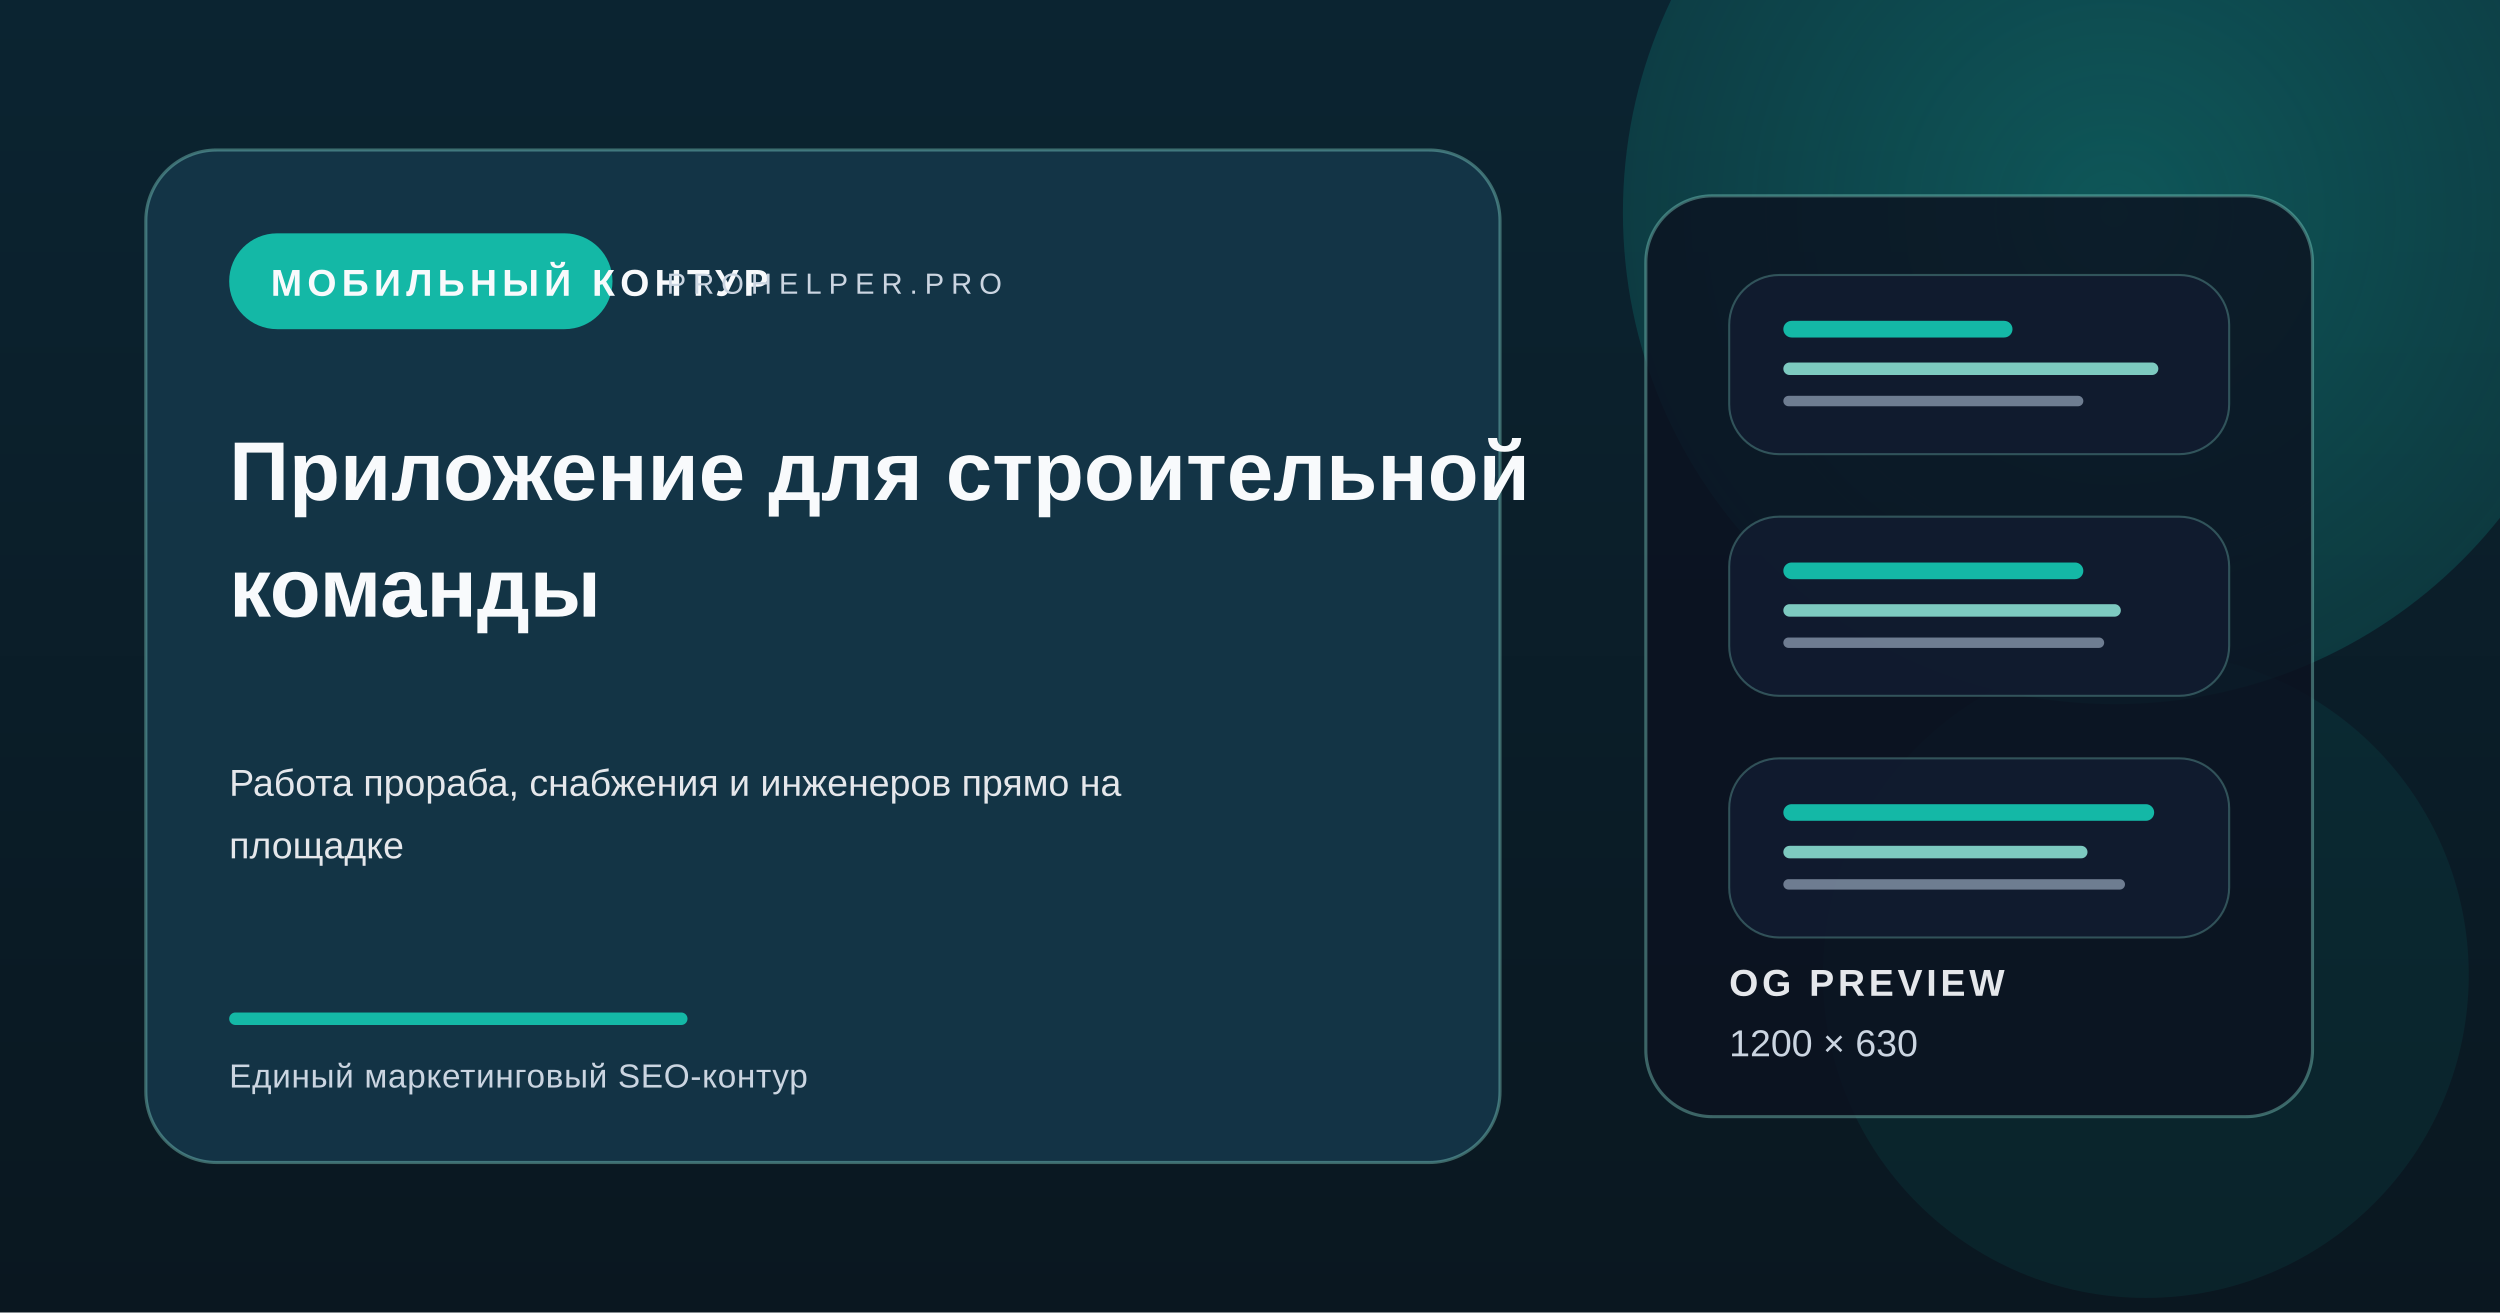
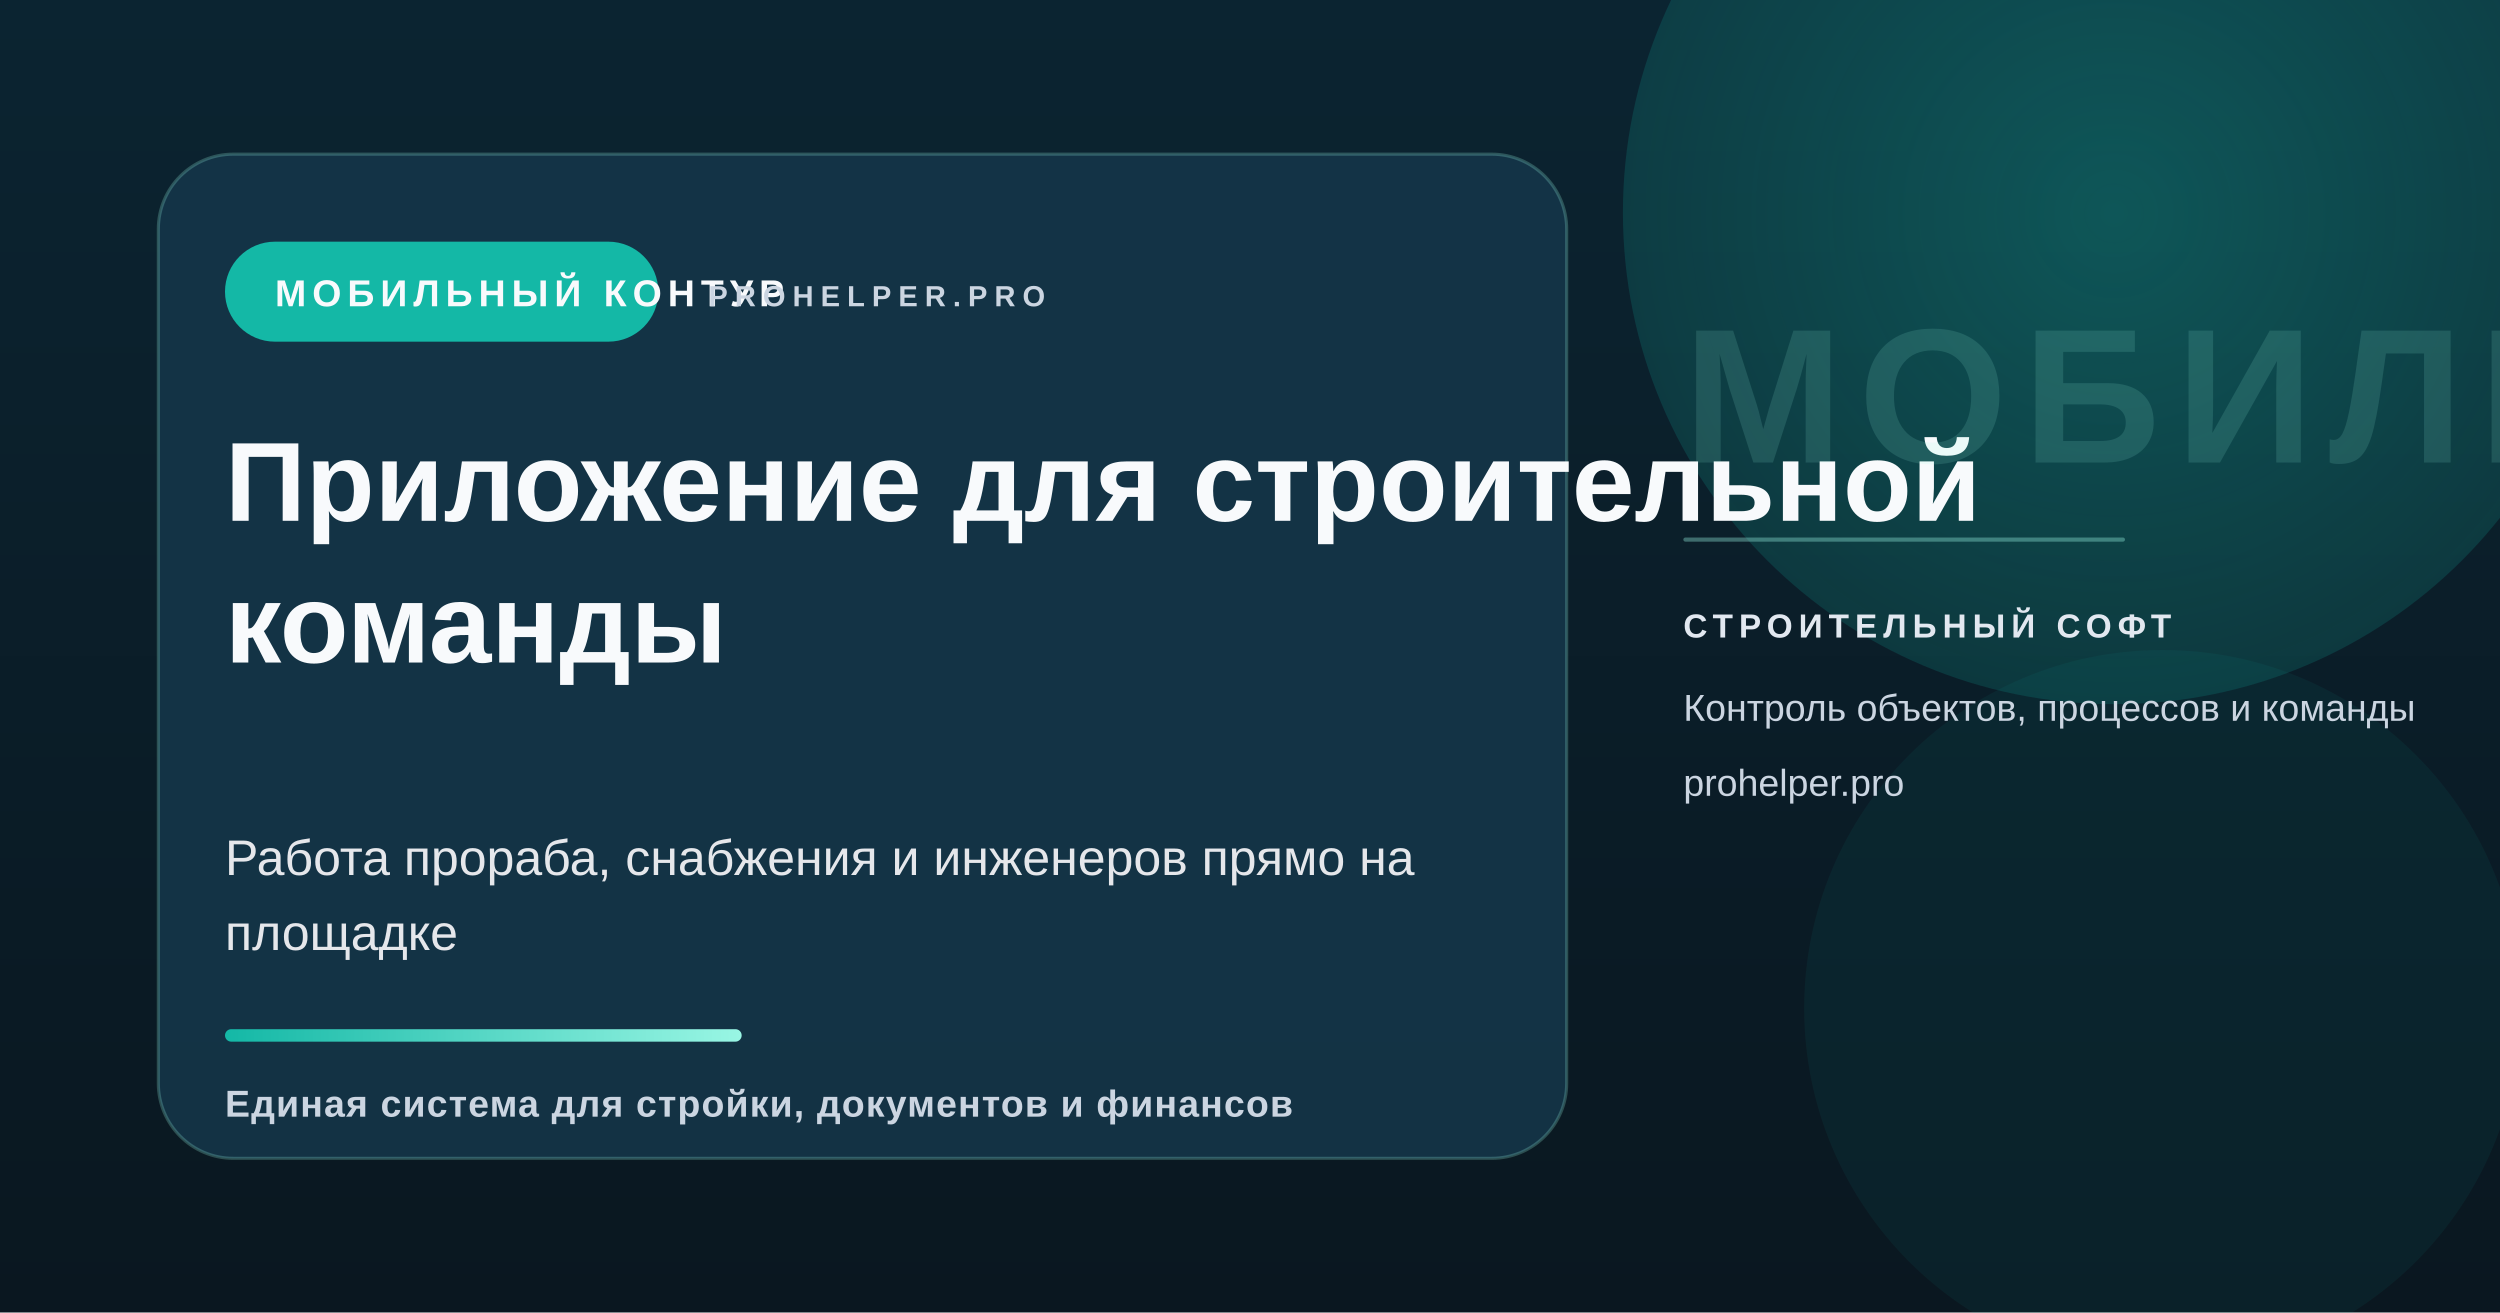
<svg xmlns="http://www.w3.org/2000/svg" width="1200" height="630" viewBox="0 0 1200 630" fill="none">
  <defs>
    <linearGradient id="bg-mobile-app" x1="600" y1="0" x2="600" y2="630" gradientUnits="userSpaceOnUse">
      <stop stop-color="#0B2431" />
      <stop offset="1" stop-color="#0A1720" />
    </linearGradient>
    <radialGradient id="glow-mobile-app" cx="0" cy="0" r="1" gradientUnits="userSpaceOnUse" gradientTransform="translate(1015 102) rotate(123.5) scale(472 472)">
      <stop stop-color="#14B8A6" stop-opacity="0.35" />
      <stop offset="1" stop-color="#14B8A6" stop-opacity="0" />
    </radialGradient>
+     <linearGradient id="line-mobile-app" x1="0" y1="0" x2="1" y2="0">
+       <stop stop-color="#14B8A6" />
+       <stop offset="1" stop-color="#99F6E4" />
+     </linearGradient>
    <style>
-       .brand { font: 600 18px 'Segoe UI', 'Arial', sans-serif; letter-spacing: 0.14em; }
-       .brand-secondary { font: 500 14px 'Segoe UI', 'Arial', sans-serif; letter-spacing: 0.24em; fill: #CBD5E1; }
-       .title { font: 700 40px 'Segoe UI', 'Arial', sans-serif; fill: #F8FAFC; }
-       .subtitle { font: 500 18px 'Segoe UI', 'Arial', sans-serif; fill: #E5E7EB; }
-       .meta { font: 500 16px 'Segoe UI', 'Arial', sans-serif; fill: #CBD5E1; letter-spacing: 0.02em; }
-       .preview { font: 600 18px 'Segoe UI', 'Arial', sans-serif; fill: #E5E7EB; letter-spacing: 0.1em; }
-       .preview-meta { font: 500 18px 'Segoe UI', 'Arial', sans-serif; fill: #CBD5E1; }
+       .eyebrow { font: 700 18px 'Segoe UI', 'Arial', sans-serif; letter-spacing: 0.16em; fill: #F8FAFC; }
+       .brand-secondary { font: 600 14px 'Segoe UI', 'Arial', sans-serif; letter-spacing: 0.24em; fill: #CBD5E1; }
+       .title { font: 700 54px 'Segoe UI', 'Arial', sans-serif; fill: #F8FAFC; }
+       .subtitle { font: 500 24px 'Segoe UI', 'Arial', sans-serif; fill: #E5E7EB; }
+       .meta { font: 600 18px 'Segoe UI', 'Arial', sans-serif; fill: #CBD5E1; letter-spacing: 0.03em; }
+       .mark { font-family: 'Segoe UI', 'Arial', sans-serif; font-weight: 800; fill: #99F6E4; opacity: 0.14; }
+       .mark-caption { font: 700 16px 'Segoe UI', 'Arial', sans-serif; fill: #E2E8F0; letter-spacing: 0.18em; }
+       .mark-support { font: 500 18px 'Segoe UI', 'Arial', sans-serif; fill: #CBD5E1; }
    </style>
  </defs>
  <rect width="1200" height="630" fill="url(#bg-mobile-app)" />
  <circle cx="1015" cy="102" r="236" fill="url(#glow-mobile-app)" />
-   <circle cx="1030" cy="468" r="155" fill="#14B8A6" fill-opacity="0.08" />
-   <rect x="70" y="72" width="650" height="486" rx="34" fill="#143648" fill-opacity="0.94" stroke="#99F6E4" stroke-opacity="0.35" stroke-width="1.5" />
-   <rect x="110" y="112" width="184" height="46" rx="23" fill="#14B8A6" />
-   <text x="130" y="142" class="brand" fill="#F8FAFC">МОБИЛЬНЫЙ КОНТУР</text>
-   <text x="320" y="141" class="brand-secondary">PROHELPER.PRO</text>
-   <text x="110" y="240" class="title">Приложение для строительной</text>
-   <text x="110" y="296" class="title">команды</text>
-   <text x="110" y="382" class="subtitle">Работа прораба, снабжения и инженеров прямо на</text>
-   <text x="110" y="412" class="subtitle">площадке</text>
-   <rect x="110" y="486" width="220" height="6" rx="3" fill="#14B8A6" />
-   <text x="110" y="522" class="meta">Единый маркетинговый SEO-контур</text>
-   <rect x="790" y="94" width="320" height="442" rx="32" fill="#0B1220" fill-opacity="0.82" stroke="#99F6E4" stroke-opacity="0.35" stroke-width="1.5" />
-   <g>
-     <rect x="830" y="132" width="240" height="86" rx="24" fill="#111C2F" fill-opacity="0.92" stroke="#99F6E4" stroke-opacity="0.26" />
-     <rect x="856" y="154" width="110" height="8" rx="4" fill="#14B8A6" />
-     <rect x="856" y="174" width="180" height="6" rx="3" fill="#99F6E4" fill-opacity="0.8" />
-     <rect x="856" y="190" width="144" height="5" rx="2.5" fill="#94A3B8" fill-opacity="0.72" />
-   </g>
-   <g>
-     <rect x="830" y="248" width="240" height="86" rx="24" fill="#111C2F" fill-opacity="0.92" stroke="#99F6E4" stroke-opacity="0.26" />
-     <rect x="856" y="270" width="144" height="8" rx="4" fill="#14B8A6" />
-     <rect x="856" y="290" width="162" height="6" rx="3" fill="#99F6E4" fill-opacity="0.8" />
-     <rect x="856" y="306" width="154" height="5" rx="2.5" fill="#94A3B8" fill-opacity="0.72" />
-   </g>
-   <g>
-     <rect x="830" y="364" width="240" height="86" rx="24" fill="#111C2F" fill-opacity="0.92" stroke="#99F6E4" stroke-opacity="0.26" />
-     <rect x="856" y="386" width="178" height="8" rx="4" fill="#14B8A6" />
-     <rect x="856" y="406" width="146" height="6" rx="3" fill="#99F6E4" fill-opacity="0.8" />
-     <rect x="856" y="422" width="164" height="5" rx="2.5" fill="#94A3B8" fill-opacity="0.72" />
-   </g>
-   <text x="830" y="478" class="preview">OG PREVIEW</text>
-   <text x="830" y="507" class="preview-meta">1200 × 630</text>
+   <circle cx="1038" cy="484" r="172" fill="#14B8A6" fill-opacity="0.07" />
+   <rect x="76" y="74" width="676" height="482" rx="36" fill="#143648" fill-opacity="0.9" stroke="#99F6E4" stroke-opacity="0.24" stroke-width="1.5" />
+   <rect x="108" y="116" width="208" height="48" rx="24" fill="#14B8A6" />
+   <text x="132" y="147" class="eyebrow">МОБИЛЬНЫЙ КОНТУР</text>
+   <text x="340" y="147" class="brand-secondary">PROHELPER.PRO</text>
+   <text x="108" y="250" class="title">Приложение для строительной</text>
+   <text x="108" y="318" class="title">команды</text>
+   <text x="108" y="420" class="subtitle">Работа прораба, снабжения и инженеров прямо на</text>
+   <text x="108" y="456" class="subtitle">площадке</text>
+   <rect x="108" y="494" width="248" height="6" rx="3" fill="url(#line-mobile-app)" />
+   <text x="108" y="536" class="meta">Единая система для стройки, документов и финансов</text>
+   <text x="808" y="222" class="mark" font-size="92" letter-spacing="0.08em">МОБИЛЬНЫЙ КОНТУР</text>
+   <rect x="808" y="258" width="212" height="2" rx="1" fill="#99F6E4" fill-opacity="0.36" />
+   <text x="808" y="306" class="mark-caption">СТРОИТЕЛЬНЫЙ СОФТ</text>
+   <text x="808" y="346" class="mark-support">Контроль объектов, процессов и команды</text>
+   <text x="808" y="382" class="mark-support">prohelper.pro</text>
</svg>
